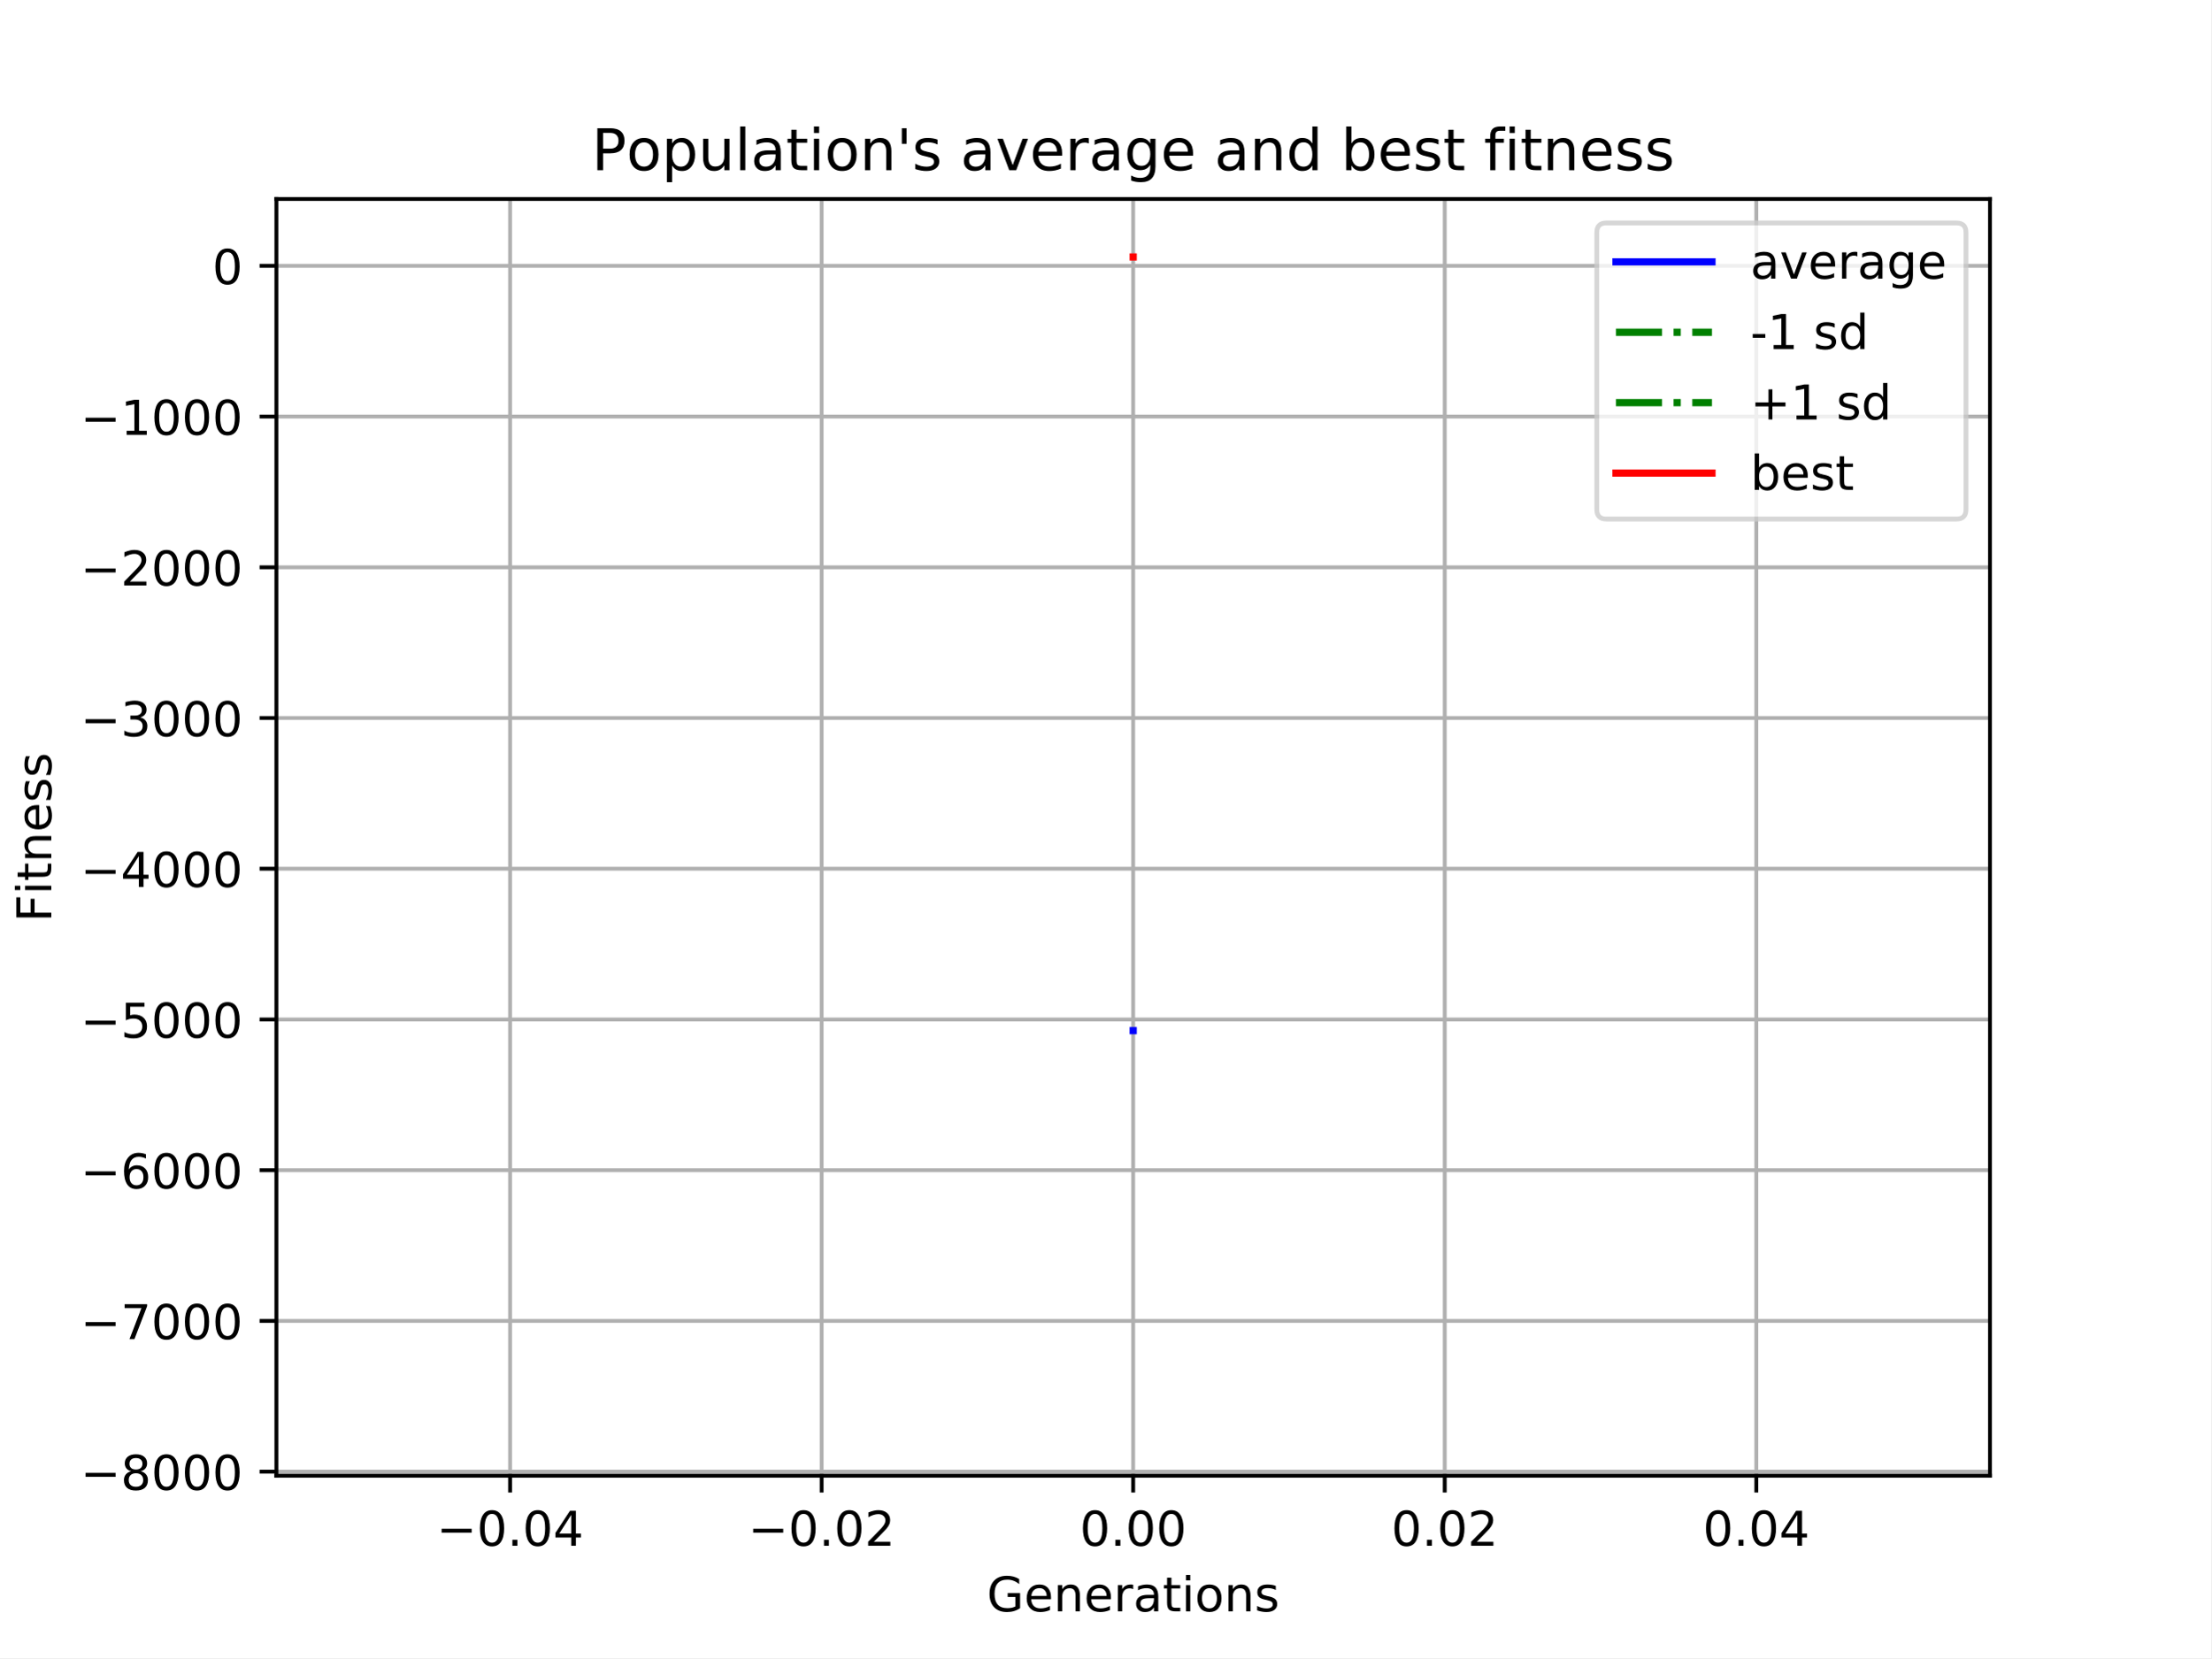
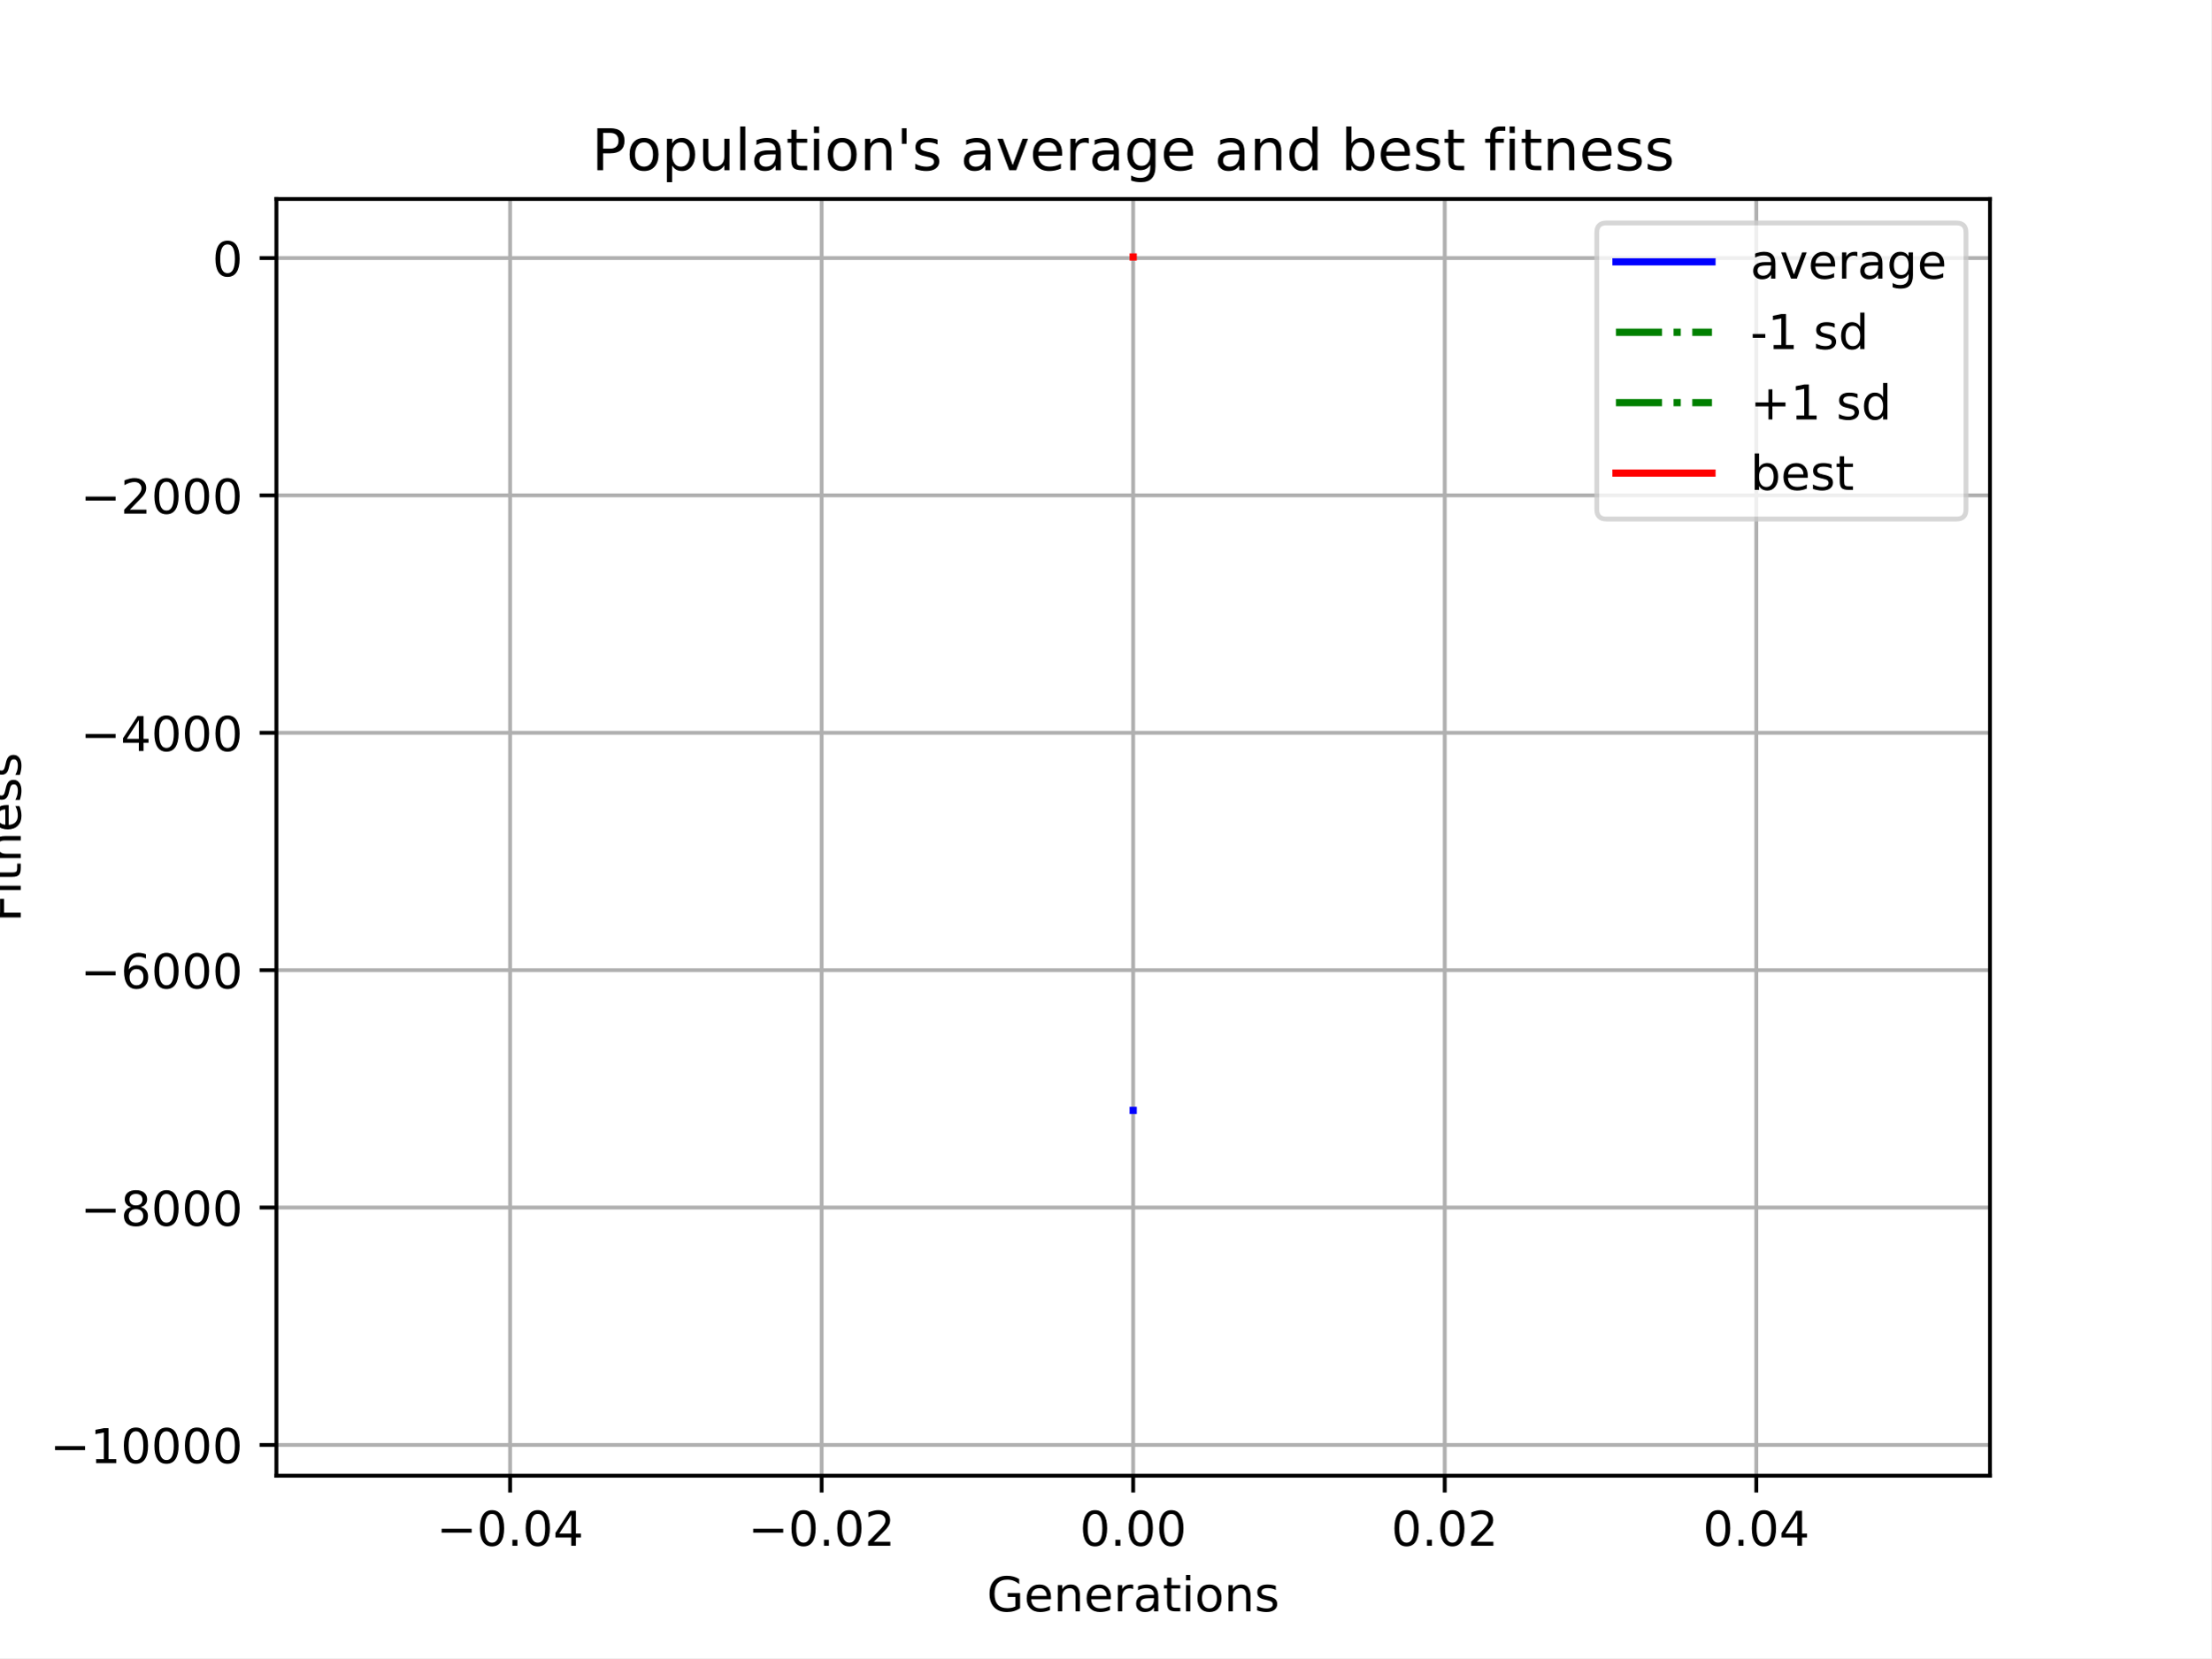
<svg xmlns="http://www.w3.org/2000/svg" xmlns:xlink="http://www.w3.org/1999/xlink" height="345.6pt" version="1.1" viewBox="0 0 460.8 345.6" width="460.8pt">
  <defs>
    <style type="text/css">
*{stroke-linecap:butt;stroke-linejoin:round;}
  </style>
  </defs>
  <g id="figure_1">
    <g id="patch_1">
      <path d="M 0 345.6  L 460.8 345.6  L 460.8 0  L 0 0  z " style="fill:#ffffff;" />
    </g>
    <g id="axes_1">
      <g id="patch_2">
        <path d="M 57.6 307.584  L 414.72 307.584  L 414.72 41.472  L 57.6 41.472  z " style="fill:#ffffff;" />
      </g>
      <g id="matplotlib.axis_1">
        <g id="xtick_1">
          <g id="line2d_1">
-             <path clip-path="url(#p432d30f2a3)" d="M 106.298 307.584  L 106.298 41.472  " style="fill:none;stroke:#b0b0b0;stroke-linecap:square;stroke-width:0.8;" />
+             <path clip-path="url(#pd06ca7f6a5)" d="M 106.298 307.584  L 106.298 41.472  " style="fill:none;stroke:#b0b0b0;stroke-linecap:square;stroke-width:0.8;" />
          </g>
          <g id="line2d_2">
            <defs>
-               <path d="M 0 0  L 0 3.5  " id="mbf04d0f724" style="stroke:#000000;stroke-width:0.8;" />
-             </defs>
-             <g>
-               <use style="stroke:#000000;stroke-width:0.8;" x="106.298" xlink:href="#mbf04d0f724" y="307.584" />
+               <path d="M 0 0  L 0 3.5  " id="m5face53aba" style="stroke:#000000;stroke-width:0.8;" />
+             </defs>
+             <g>
+               <use style="stroke:#000000;stroke-width:0.8;" x="106.298" xlink:href="#m5face53aba" y="307.584" />
            </g>
          </g>
          <g id="text_1">
            <defs>
              <path d="M 10.594 35.5  L 73.188 35.5  L 73.188 27.203  L 10.594 27.203  z " id="DejaVuSans-2212" />
              <path d="M 31.781 66.406  Q 24.172 66.406 20.328 58.906  Q 16.5 51.422 16.5 36.375  Q 16.5 21.391 20.328 13.891  Q 24.172 6.391 31.781 6.391  Q 39.453 6.391 43.281 13.891  Q 47.125 21.391 47.125 36.375  Q 47.125 51.422 43.281 58.906  Q 39.453 66.406 31.781 66.406  z M 31.781 74.219  Q 44.047 74.219 50.516 64.516  Q 56.984 54.828 56.984 36.375  Q 56.984 17.969 50.516 8.266  Q 44.047 -1.422 31.781 -1.422  Q 19.531 -1.422 13.062 8.266  Q 6.594 17.969 6.594 36.375  Q 6.594 54.828 13.062 64.516  Q 19.531 74.219 31.781 74.219  z " id="DejaVuSans-30" />
              <path d="M 10.688 12.406  L 21 12.406  L 21 0  L 10.688 0  z " id="DejaVuSans-2e" />
              <path d="M 37.797 64.312  L 12.891 25.391  L 37.797 25.391  z M 35.203 72.906  L 47.609 72.906  L 47.609 25.391  L 58.016 25.391  L 58.016 17.188  L 47.609 17.188  L 47.609 0  L 37.797 0  L 37.797 17.188  L 4.891 17.188  L 4.891 26.703  z " id="DejaVuSans-34" />
            </defs>
            <g transform="translate(90.97553 322.1824)scale(0.1 -0.1)">
              <use xlink:href="#DejaVuSans-2212" />
              <use x="83.789" xlink:href="#DejaVuSans-30" />
              <use x="147.412" xlink:href="#DejaVuSans-2e" />
              <use x="179.199" xlink:href="#DejaVuSans-30" />
              <use x="242.822" xlink:href="#DejaVuSans-34" />
            </g>
          </g>
        </g>
        <g id="xtick_2">
          <g id="line2d_3">
-             <path clip-path="url(#p432d30f2a3)" d="M 171.229 307.584  L 171.229 41.472  " style="fill:none;stroke:#b0b0b0;stroke-linecap:square;stroke-width:0.8;" />
+             <path clip-path="url(#pd06ca7f6a5)" d="M 171.229 307.584  L 171.229 41.472  " style="fill:none;stroke:#b0b0b0;stroke-linecap:square;stroke-width:0.8;" />
          </g>
          <g id="line2d_4">
            <g>
-               <use style="stroke:#000000;stroke-width:0.8;" x="171.229" xlink:href="#mbf04d0f724" y="307.584" />
+               <use style="stroke:#000000;stroke-width:0.8;" x="171.229" xlink:href="#m5face53aba" y="307.584" />
            </g>
          </g>
          <g id="text_2">
            <defs>
              <path d="M 19.188 8.297  L 53.609 8.297  L 53.609 0  L 7.328 0  L 7.328 8.297  Q 12.938 14.109 22.625 23.891  Q 32.328 33.688 34.812 36.531  Q 39.547 41.844 41.422 45.531  Q 43.312 49.219 43.312 52.781  Q 43.312 58.594 39.234 62.25  Q 35.156 65.922 28.609 65.922  Q 23.969 65.922 18.812 64.312  Q 13.672 62.703 7.812 59.422  L 7.812 69.391  Q 13.766 71.781 18.938 73  Q 24.125 74.219 28.422 74.219  Q 39.75 74.219 46.484 68.547  Q 53.219 62.891 53.219 53.422  Q 53.219 48.922 51.531 44.891  Q 49.859 40.875 45.406 35.406  Q 44.188 33.984 37.641 27.219  Q 31.109 20.453 19.188 8.297  z " id="DejaVuSans-32" />
            </defs>
            <g transform="translate(155.9064 322.1824)scale(0.1 -0.1)">
              <use xlink:href="#DejaVuSans-2212" />
              <use x="83.789" xlink:href="#DejaVuSans-30" />
              <use x="147.412" xlink:href="#DejaVuSans-2e" />
              <use x="179.199" xlink:href="#DejaVuSans-30" />
              <use x="242.822" xlink:href="#DejaVuSans-32" />
            </g>
          </g>
        </g>
        <g id="xtick_3">
          <g id="line2d_5">
-             <path clip-path="url(#p432d30f2a3)" d="M 236.16 307.584  L 236.16 41.472  " style="fill:none;stroke:#b0b0b0;stroke-linecap:square;stroke-width:0.8;" />
+             <path clip-path="url(#pd06ca7f6a5)" d="M 236.16 307.584  L 236.16 41.472  " style="fill:none;stroke:#b0b0b0;stroke-linecap:square;stroke-width:0.8;" />
          </g>
          <g id="line2d_6">
            <g>
-               <use style="stroke:#000000;stroke-width:0.8;" x="236.16" xlink:href="#mbf04d0f724" y="307.584" />
+               <use style="stroke:#000000;stroke-width:0.8;" x="236.16" xlink:href="#m5face53aba" y="307.584" />
            </g>
          </g>
          <g id="text_3">
            <g transform="translate(225.0272 322.1824)scale(0.1 -0.1)">
              <use xlink:href="#DejaVuSans-30" />
              <use x="63.623" xlink:href="#DejaVuSans-2e" />
              <use x="95.41" xlink:href="#DejaVuSans-30" />
              <use x="159.033" xlink:href="#DejaVuSans-30" />
            </g>
          </g>
        </g>
        <g id="xtick_4">
          <g id="line2d_7">
-             <path clip-path="url(#p432d30f2a3)" d="M 301.091 307.584  L 301.091 41.472  " style="fill:none;stroke:#b0b0b0;stroke-linecap:square;stroke-width:0.8;" />
+             <path clip-path="url(#pd06ca7f6a5)" d="M 301.091 307.584  L 301.091 41.472  " style="fill:none;stroke:#b0b0b0;stroke-linecap:square;stroke-width:0.8;" />
          </g>
          <g id="line2d_8">
            <g>
-               <use style="stroke:#000000;stroke-width:0.8;" x="301.091" xlink:href="#mbf04d0f724" y="307.584" />
+               <use style="stroke:#000000;stroke-width:0.8;" x="301.091" xlink:href="#m5face53aba" y="307.584" />
            </g>
          </g>
          <g id="text_4">
            <g transform="translate(289.9581 322.1824)scale(0.1 -0.1)">
              <use xlink:href="#DejaVuSans-30" />
              <use x="63.623" xlink:href="#DejaVuSans-2e" />
              <use x="95.41" xlink:href="#DejaVuSans-30" />
              <use x="159.033" xlink:href="#DejaVuSans-32" />
            </g>
          </g>
        </g>
        <g id="xtick_5">
          <g id="line2d_9">
-             <path clip-path="url(#p432d30f2a3)" d="M 366.022 307.584  L 366.022 41.472  " style="fill:none;stroke:#b0b0b0;stroke-linecap:square;stroke-width:0.8;" />
+             <path clip-path="url(#pd06ca7f6a5)" d="M 366.022 307.584  L 366.022 41.472  " style="fill:none;stroke:#b0b0b0;stroke-linecap:square;stroke-width:0.8;" />
          </g>
          <g id="line2d_10">
            <g>
-               <use style="stroke:#000000;stroke-width:0.8;" x="366.022" xlink:href="#mbf04d0f724" y="307.584" />
+               <use style="stroke:#000000;stroke-width:0.8;" x="366.022" xlink:href="#m5face53aba" y="307.584" />
            </g>
          </g>
          <g id="text_5">
            <g transform="translate(354.889 322.1824)scale(0.1 -0.1)">
              <use xlink:href="#DejaVuSans-30" />
              <use x="63.623" xlink:href="#DejaVuSans-2e" />
              <use x="95.41" xlink:href="#DejaVuSans-30" />
              <use x="159.033" xlink:href="#DejaVuSans-34" />
            </g>
          </g>
        </g>
        <g id="text_6">
          <defs>
            <path d="M 59.516 10.406  L 59.516 29.984  L 43.406 29.984  L 43.406 38.094  L 69.281 38.094  L 69.281 6.781  Q 63.578 2.734 56.688 0.656  Q 49.812 -1.422 42 -1.422  Q 24.906 -1.422 15.25 8.562  Q 5.609 18.562 5.609 36.375  Q 5.609 54.25 15.25 64.234  Q 24.906 74.219 42 74.219  Q 49.125 74.219 55.547 72.453  Q 61.969 70.703 67.391 67.281  L 67.391 56.781  Q 61.922 61.422 55.766 63.766  Q 49.609 66.109 42.828 66.109  Q 29.438 66.109 22.719 58.641  Q 16.016 51.172 16.016 36.375  Q 16.016 21.625 22.719 14.156  Q 29.438 6.688 42.828 6.688  Q 48.047 6.688 52.141 7.594  Q 56.25 8.5 59.516 10.406  z " id="DejaVuSans-47" />
            <path d="M 56.203 29.594  L 56.203 25.203  L 14.891 25.203  Q 15.484 15.922 20.484 11.062  Q 25.484 6.203 34.422 6.203  Q 39.594 6.203 44.453 7.469  Q 49.312 8.734 54.109 11.281  L 54.109 2.781  Q 49.266 0.734 44.188 -0.344  Q 39.109 -1.422 33.891 -1.422  Q 20.797 -1.422 13.156 6.188  Q 5.516 13.812 5.516 26.812  Q 5.516 40.234 12.766 48.109  Q 20.016 56 32.328 56  Q 43.359 56 49.781 48.891  Q 56.203 41.797 56.203 29.594  z M 47.219 32.234  Q 47.125 39.594 43.094 43.984  Q 39.062 48.391 32.422 48.391  Q 24.906 48.391 20.391 44.141  Q 15.875 39.891 15.188 32.172  z " id="DejaVuSans-65" />
            <path d="M 54.891 33.016  L 54.891 0  L 45.906 0  L 45.906 32.719  Q 45.906 40.484 42.875 44.328  Q 39.844 48.188 33.797 48.188  Q 26.516 48.188 22.312 43.547  Q 18.109 38.922 18.109 30.906  L 18.109 0  L 9.078 0  L 9.078 54.688  L 18.109 54.688  L 18.109 46.188  Q 21.344 51.125 25.703 53.562  Q 30.078 56 35.797 56  Q 45.219 56 50.047 50.172  Q 54.891 44.344 54.891 33.016  z " id="DejaVuSans-6e" />
            <path d="M 41.109 46.297  Q 39.594 47.172 37.812 47.578  Q 36.031 48 33.891 48  Q 26.266 48 22.188 43.047  Q 18.109 38.094 18.109 28.812  L 18.109 0  L 9.078 0  L 9.078 54.688  L 18.109 54.688  L 18.109 46.188  Q 20.953 51.172 25.484 53.578  Q 30.031 56 36.531 56  Q 37.453 56 38.578 55.875  Q 39.703 55.766 41.062 55.516  z " id="DejaVuSans-72" />
            <path d="M 34.281 27.484  Q 23.391 27.484 19.188 25  Q 14.984 22.516 14.984 16.5  Q 14.984 11.719 18.141 8.906  Q 21.297 6.109 26.703 6.109  Q 34.188 6.109 38.703 11.406  Q 43.219 16.703 43.219 25.484  L 43.219 27.484  z M 52.203 31.203  L 52.203 0  L 43.219 0  L 43.219 8.297  Q 40.141 3.328 35.547 0.953  Q 30.953 -1.422 24.312 -1.422  Q 15.922 -1.422 10.953 3.297  Q 6 8.016 6 15.922  Q 6 25.141 12.172 29.828  Q 18.359 34.516 30.609 34.516  L 43.219 34.516  L 43.219 35.406  Q 43.219 41.609 39.141 45  Q 35.062 48.391 27.688 48.391  Q 23 48.391 18.547 47.266  Q 14.109 46.141 10.016 43.891  L 10.016 52.203  Q 14.938 54.109 19.578 55.047  Q 24.219 56 28.609 56  Q 40.484 56 46.344 49.844  Q 52.203 43.703 52.203 31.203  z " id="DejaVuSans-61" />
            <path d="M 18.312 70.219  L 18.312 54.688  L 36.812 54.688  L 36.812 47.703  L 18.312 47.703  L 18.312 18.016  Q 18.312 11.328 20.141 9.422  Q 21.969 7.516 27.594 7.516  L 36.812 7.516  L 36.812 0  L 27.594 0  Q 17.188 0 13.234 3.875  Q 9.281 7.766 9.281 18.016  L 9.281 47.703  L 2.688 47.703  L 2.688 54.688  L 9.281 54.688  L 9.281 70.219  z " id="DejaVuSans-74" />
            <path d="M 9.422 54.688  L 18.406 54.688  L 18.406 0  L 9.422 0  z M 9.422 75.984  L 18.406 75.984  L 18.406 64.594  L 9.422 64.594  z " id="DejaVuSans-69" />
            <path d="M 30.609 48.391  Q 23.391 48.391 19.188 42.75  Q 14.984 37.109 14.984 27.297  Q 14.984 17.484 19.156 11.844  Q 23.344 6.203 30.609 6.203  Q 37.797 6.203 41.984 11.859  Q 46.188 17.531 46.188 27.297  Q 46.188 37.016 41.984 42.703  Q 37.797 48.391 30.609 48.391  z M 30.609 56  Q 42.328 56 49.016 48.375  Q 55.719 40.766 55.719 27.297  Q 55.719 13.875 49.016 6.219  Q 42.328 -1.422 30.609 -1.422  Q 18.844 -1.422 12.172 6.219  Q 5.516 13.875 5.516 27.297  Q 5.516 40.766 12.172 48.375  Q 18.844 56 30.609 56  z " id="DejaVuSans-6f" />
            <path d="M 44.281 53.078  L 44.281 44.578  Q 40.484 46.531 36.375 47.5  Q 32.281 48.484 27.875 48.484  Q 21.188 48.484 17.844 46.438  Q 14.5 44.391 14.5 40.281  Q 14.5 37.156 16.891 35.375  Q 19.281 33.594 26.516 31.984  L 29.594 31.297  Q 39.156 29.25 43.188 25.516  Q 47.219 21.781 47.219 15.094  Q 47.219 7.469 41.188 3.016  Q 35.156 -1.422 24.609 -1.422  Q 20.219 -1.422 15.453 -0.562  Q 10.688 0.297 5.422 2  L 5.422 11.281  Q 10.406 8.688 15.234 7.391  Q 20.062 6.109 24.812 6.109  Q 31.156 6.109 34.562 8.281  Q 37.984 10.453 37.984 14.406  Q 37.984 18.062 35.516 20.016  Q 33.062 21.969 24.703 23.781  L 21.578 24.516  Q 13.234 26.266 9.516 29.906  Q 5.812 33.547 5.812 39.891  Q 5.812 47.609 11.281 51.797  Q 16.75 56 26.812 56  Q 31.781 56 36.172 55.266  Q 40.578 54.547 44.281 53.078  z " id="DejaVuSans-73" />
          </defs>
          <g transform="translate(205.6623 335.8606)scale(0.1 -0.1)">
            <use xlink:href="#DejaVuSans-47" />
            <use x="77.49" xlink:href="#DejaVuSans-65" />
            <use x="139.014" xlink:href="#DejaVuSans-6e" />
            <use x="202.393" xlink:href="#DejaVuSans-65" />
            <use x="263.916" xlink:href="#DejaVuSans-72" />
            <use x="305.029" xlink:href="#DejaVuSans-61" />
            <use x="366.309" xlink:href="#DejaVuSans-74" />
            <use x="405.518" xlink:href="#DejaVuSans-69" />
            <use x="433.301" xlink:href="#DejaVuSans-6f" />
            <use x="494.482" xlink:href="#DejaVuSans-6e" />
            <use x="557.861" xlink:href="#DejaVuSans-73" />
          </g>
        </g>
      </g>
      <g id="matplotlib.axis_2">
        <g id="ytick_1">
          <g id="line2d_11">
-             <path clip-path="url(#p432d30f2a3)" d="M 57.6 306.739  L 414.72 306.739  " style="fill:none;stroke:#b0b0b0;stroke-linecap:square;stroke-width:0.8;" />
+             <path clip-path="url(#pd06ca7f6a5)" d="M 57.6 301.169  L 414.72 301.169  " style="fill:none;stroke:#b0b0b0;stroke-linecap:square;stroke-width:0.8;" />
          </g>
          <g id="line2d_12">
            <defs>
-               <path d="M 0 0  L -3.5 0  " id="m262132d133" style="stroke:#000000;stroke-width:0.8;" />
-             </defs>
-             <g>
-               <use style="stroke:#000000;stroke-width:0.8;" x="57.6" xlink:href="#m262132d133" y="306.739" />
+               <path d="M 0 0  L -3.5 0  " id="m120e2b3afe" style="stroke:#000000;stroke-width:0.8;" />
+             </defs>
+             <g>
+               <use style="stroke:#000000;stroke-width:0.8;" x="57.6" xlink:href="#m120e2b3afe" y="301.169" />
            </g>
          </g>
          <g id="text_7">
            <defs>
+               <path d="M 12.406 8.297  L 28.516 8.297  L 28.516 63.922  L 10.984 60.406  L 10.984 69.391  L 28.422 72.906  L 38.281 72.906  L 38.281 8.297  L 54.391 8.297  L 54.391 0  L 12.406 0  z " id="DejaVuSans-31" />
+             </defs>
+             <g transform="translate(10.40781 304.9681)scale(0.1 -0.1)">
+               <use xlink:href="#DejaVuSans-2212" />
+               <use x="83.789" xlink:href="#DejaVuSans-31" />
+               <use x="147.412" xlink:href="#DejaVuSans-30" />
+               <use x="211.035" xlink:href="#DejaVuSans-30" />
+               <use x="274.658" xlink:href="#DejaVuSans-30" />
+               <use x="338.281" xlink:href="#DejaVuSans-30" />
+             </g>
+           </g>
+         </g>
+         <g id="ytick_2">
+           <g id="line2d_13">
+             <path clip-path="url(#pd06ca7f6a5)" d="M 57.6 251.69  L 414.72 251.69  " style="fill:none;stroke:#b0b0b0;stroke-linecap:square;stroke-width:0.8;" />
+           </g>
+           <g id="line2d_14">
+             <g>
+               <use style="stroke:#000000;stroke-width:0.8;" x="57.6" xlink:href="#m120e2b3afe" y="251.69" />
+             </g>
+           </g>
+           <g id="text_8">
+             <defs>
              <path d="M 31.781 34.625  Q 24.75 34.625 20.719 30.859  Q 16.703 27.094 16.703 20.516  Q 16.703 13.922 20.719 10.156  Q 24.75 6.391 31.781 6.391  Q 38.812 6.391 42.859 10.172  Q 46.922 13.969 46.922 20.516  Q 46.922 27.094 42.891 30.859  Q 38.875 34.625 31.781 34.625  z M 21.922 38.812  Q 15.578 40.375 12.031 44.719  Q 8.5 49.078 8.5 55.328  Q 8.5 64.062 14.719 69.141  Q 20.953 74.219 31.781 74.219  Q 42.672 74.219 48.875 69.141  Q 55.078 64.062 55.078 55.328  Q 55.078 49.078 51.531 44.719  Q 48 40.375 41.703 38.812  Q 48.828 37.156 52.797 32.312  Q 56.781 27.484 56.781 20.516  Q 56.781 9.906 50.312 4.234  Q 43.844 -1.422 31.781 -1.422  Q 19.734 -1.422 13.25 4.234  Q 6.781 9.906 6.781 20.516  Q 6.781 27.484 10.781 32.312  Q 14.797 37.156 21.922 38.812  z M 18.312 54.391  Q 18.312 48.734 21.844 45.562  Q 25.391 42.391 31.781 42.391  Q 38.141 42.391 41.719 45.562  Q 45.312 48.734 45.312 54.391  Q 45.312 60.062 41.719 63.234  Q 38.141 66.406 31.781 66.406  Q 25.391 66.406 21.844 63.234  Q 18.312 60.062 18.312 54.391  z " id="DejaVuSans-38" />
            </defs>
-             <g transform="translate(16.77031 310.5387)scale(0.1 -0.1)">
+             <g transform="translate(16.77031 255.4895)scale(0.1 -0.1)">
              <use xlink:href="#DejaVuSans-2212" />
              <use x="83.789" xlink:href="#DejaVuSans-38" />
              <use x="147.412" xlink:href="#DejaVuSans-30" />
              <use x="211.035" xlink:href="#DejaVuSans-30" />
              <use x="274.658" xlink:href="#DejaVuSans-30" />
            </g>
          </g>
        </g>
-         <g id="ytick_2">
-           <g id="line2d_13">
-             <path clip-path="url(#p432d30f2a3)" d="M 57.6 275.322  L 414.72 275.322  " style="fill:none;stroke:#b0b0b0;stroke-linecap:square;stroke-width:0.8;" />
-           </g>
-           <g id="line2d_14">
-             <g>
-               <use style="stroke:#000000;stroke-width:0.8;" x="57.6" xlink:href="#m262132d133" y="275.322" />
-             </g>
-           </g>
-           <g id="text_8">
-             <defs>
-               <path d="M 8.203 72.906  L 55.078 72.906  L 55.078 68.703  L 28.609 0  L 18.312 0  L 43.219 64.594  L 8.203 64.594  z " id="DejaVuSans-37" />
-             </defs>
-             <g transform="translate(16.77031 279.1215)scale(0.1 -0.1)">
-               <use xlink:href="#DejaVuSans-2212" />
-               <use x="83.789" xlink:href="#DejaVuSans-37" />
-               <use x="147.412" xlink:href="#DejaVuSans-30" />
-               <use x="211.035" xlink:href="#DejaVuSans-30" />
-               <use x="274.658" xlink:href="#DejaVuSans-30" />
-             </g>
-           </g>
-         </g>
        <g id="ytick_3">
          <g id="line2d_15">
-             <path clip-path="url(#p432d30f2a3)" d="M 57.6 243.905  L 414.72 243.905  " style="fill:none;stroke:#b0b0b0;stroke-linecap:square;stroke-width:0.8;" />
+             <path clip-path="url(#pd06ca7f6a5)" d="M 57.6 202.212  L 414.72 202.212  " style="fill:none;stroke:#b0b0b0;stroke-linecap:square;stroke-width:0.8;" />
          </g>
          <g id="line2d_16">
            <g>
-               <use style="stroke:#000000;stroke-width:0.8;" x="57.6" xlink:href="#m262132d133" y="243.905" />
+               <use style="stroke:#000000;stroke-width:0.8;" x="57.6" xlink:href="#m120e2b3afe" y="202.212" />
            </g>
          </g>
          <g id="text_9">
            <defs>
              <path d="M 33.016 40.375  Q 26.375 40.375 22.484 35.828  Q 18.609 31.297 18.609 23.391  Q 18.609 15.531 22.484 10.953  Q 26.375 6.391 33.016 6.391  Q 39.656 6.391 43.531 10.953  Q 47.406 15.531 47.406 23.391  Q 47.406 31.297 43.531 35.828  Q 39.656 40.375 33.016 40.375  z M 52.594 71.297  L 52.594 62.312  Q 48.875 64.062 45.094 64.984  Q 41.312 65.922 37.594 65.922  Q 27.828 65.922 22.672 59.328  Q 17.531 52.734 16.797 39.406  Q 19.672 43.656 24.016 45.922  Q 28.375 48.188 33.594 48.188  Q 44.578 48.188 50.953 41.516  Q 57.328 34.859 57.328 23.391  Q 57.328 12.156 50.688 5.359  Q 44.047 -1.422 33.016 -1.422  Q 20.359 -1.422 13.672 8.266  Q 6.984 17.969 6.984 36.375  Q 6.984 53.656 15.188 63.938  Q 23.391 74.219 37.203 74.219  Q 40.922 74.219 44.703 73.484  Q 48.484 72.75 52.594 71.297  z " id="DejaVuSans-36" />
            </defs>
-             <g transform="translate(16.77031 247.7044)scale(0.1 -0.1)">
+             <g transform="translate(16.77031 206.0109)scale(0.1 -0.1)">
              <use xlink:href="#DejaVuSans-2212" />
              <use x="83.789" xlink:href="#DejaVuSans-36" />
              <use x="147.412" xlink:href="#DejaVuSans-30" />
              <use x="211.035" xlink:href="#DejaVuSans-30" />
              <use x="274.658" xlink:href="#DejaVuSans-30" />
            </g>
          </g>
        </g>
        <g id="ytick_4">
          <g id="line2d_17">
-             <path clip-path="url(#p432d30f2a3)" d="M 57.6 212.488  L 414.72 212.488  " style="fill:none;stroke:#b0b0b0;stroke-linecap:square;stroke-width:0.8;" />
+             <path clip-path="url(#pd06ca7f6a5)" d="M 57.6 152.733  L 414.72 152.733  " style="fill:none;stroke:#b0b0b0;stroke-linecap:square;stroke-width:0.8;" />
          </g>
          <g id="line2d_18">
            <g>
-               <use style="stroke:#000000;stroke-width:0.8;" x="57.6" xlink:href="#m262132d133" y="212.488" />
+               <use style="stroke:#000000;stroke-width:0.8;" x="57.6" xlink:href="#m120e2b3afe" y="152.733" />
            </g>
          </g>
          <g id="text_10">
-             <defs>
-               <path d="M 10.797 72.906  L 49.516 72.906  L 49.516 64.594  L 19.828 64.594  L 19.828 46.734  Q 21.969 47.469 24.109 47.828  Q 26.266 48.188 28.422 48.188  Q 40.625 48.188 47.75 41.5  Q 54.891 34.812 54.891 23.391  Q 54.891 11.625 47.562 5.094  Q 40.234 -1.422 26.906 -1.422  Q 22.312 -1.422 17.547 -0.641  Q 12.797 0.141 7.719 1.703  L 7.719 11.625  Q 12.109 9.234 16.797 8.062  Q 21.484 6.891 26.703 6.891  Q 35.156 6.891 40.078 11.328  Q 45.016 15.766 45.016 23.391  Q 45.016 31 40.078 35.438  Q 35.156 39.891 26.703 39.891  Q 22.75 39.891 18.812 39.016  Q 14.891 38.141 10.797 36.281  z " id="DejaVuSans-35" />
-             </defs>
-             <g transform="translate(16.77031 216.2872)scale(0.1 -0.1)">
-               <use xlink:href="#DejaVuSans-2212" />
-               <use x="83.789" xlink:href="#DejaVuSans-35" />
-               <use x="147.412" xlink:href="#DejaVuSans-30" />
-               <use x="211.035" xlink:href="#DejaVuSans-30" />
-               <use x="274.658" xlink:href="#DejaVuSans-30" />
-             </g>
-           </g>
-         </g>
-         <g id="ytick_5">
-           <g id="line2d_19">
-             <path clip-path="url(#p432d30f2a3)" d="M 57.6 181.071  L 414.72 181.071  " style="fill:none;stroke:#b0b0b0;stroke-linecap:square;stroke-width:0.8;" />
-           </g>
-           <g id="line2d_20">
-             <g>
-               <use style="stroke:#000000;stroke-width:0.8;" x="57.6" xlink:href="#m262132d133" y="181.071" />
-             </g>
-           </g>
-           <g id="text_11">
-             <g transform="translate(16.77031 184.8701)scale(0.1 -0.1)">
+             <g transform="translate(16.77031 156.5322)scale(0.1 -0.1)">
              <use xlink:href="#DejaVuSans-2212" />
              <use x="83.789" xlink:href="#DejaVuSans-34" />
              <use x="147.412" xlink:href="#DejaVuSans-30" />
              <use x="211.035" xlink:href="#DejaVuSans-30" />
              <use x="274.658" xlink:href="#DejaVuSans-30" />
            </g>
          </g>
        </g>
-         <g id="ytick_6">
-           <g id="line2d_21">
-             <path clip-path="url(#p432d30f2a3)" d="M 57.6 149.654  L 414.72 149.654  " style="fill:none;stroke:#b0b0b0;stroke-linecap:square;stroke-width:0.8;" />
-           </g>
-           <g id="line2d_22">
-             <g>
-               <use style="stroke:#000000;stroke-width:0.8;" x="57.6" xlink:href="#m262132d133" y="149.654" />
-             </g>
-           </g>
-           <g id="text_12">
-             <defs>
-               <path d="M 40.578 39.312  Q 47.656 37.797 51.625 33  Q 55.609 28.219 55.609 21.188  Q 55.609 10.406 48.188 4.484  Q 40.766 -1.422 27.094 -1.422  Q 22.516 -1.422 17.656 -0.516  Q 12.797 0.391 7.625 2.203  L 7.625 11.719  Q 11.719 9.328 16.594 8.109  Q 21.484 6.891 26.812 6.891  Q 36.078 6.891 40.938 10.547  Q 45.797 14.203 45.797 21.188  Q 45.797 27.641 41.281 31.266  Q 36.766 34.906 28.719 34.906  L 20.219 34.906  L 20.219 43.016  L 29.109 43.016  Q 36.375 43.016 40.234 45.922  Q 44.094 48.828 44.094 54.297  Q 44.094 59.906 40.109 62.906  Q 36.141 65.922 28.719 65.922  Q 24.656 65.922 20.016 65.031  Q 15.375 64.156 9.812 62.312  L 9.812 71.094  Q 15.438 72.656 20.344 73.438  Q 25.25 74.219 29.594 74.219  Q 40.828 74.219 47.359 69.109  Q 53.906 64.016 53.906 55.328  Q 53.906 49.266 50.438 45.094  Q 46.969 40.922 40.578 39.312  z " id="DejaVuSans-33" />
-             </defs>
-             <g transform="translate(16.77031 153.4529)scale(0.1 -0.1)">
-               <use xlink:href="#DejaVuSans-2212" />
-               <use x="83.789" xlink:href="#DejaVuSans-33" />
-               <use x="147.412" xlink:href="#DejaVuSans-30" />
-               <use x="211.035" xlink:href="#DejaVuSans-30" />
-               <use x="274.658" xlink:href="#DejaVuSans-30" />
-             </g>
-           </g>
-         </g>
-         <g id="ytick_7">
-           <g id="line2d_23">
-             <path clip-path="url(#p432d30f2a3)" d="M 57.6 118.237  L 414.72 118.237  " style="fill:none;stroke:#b0b0b0;stroke-linecap:square;stroke-width:0.8;" />
-           </g>
-           <g id="line2d_24">
-             <g>
-               <use style="stroke:#000000;stroke-width:0.8;" x="57.6" xlink:href="#m262132d133" y="118.237" />
-             </g>
-           </g>
-           <g id="text_13">
-             <g transform="translate(16.77031 122.0358)scale(0.1 -0.1)">
+         <g id="ytick_5">
+           <g id="line2d_19">
+             <path clip-path="url(#pd06ca7f6a5)" d="M 57.6 103.254  L 414.72 103.254  " style="fill:none;stroke:#b0b0b0;stroke-linecap:square;stroke-width:0.8;" />
+           </g>
+           <g id="line2d_20">
+             <g>
+               <use style="stroke:#000000;stroke-width:0.8;" x="57.6" xlink:href="#m120e2b3afe" y="103.254" />
+             </g>
+           </g>
+           <g id="text_11">
+             <g transform="translate(16.77031 107.0536)scale(0.1 -0.1)">
              <use xlink:href="#DejaVuSans-2212" />
              <use x="83.789" xlink:href="#DejaVuSans-32" />
              <use x="147.412" xlink:href="#DejaVuSans-30" />
              <use x="211.035" xlink:href="#DejaVuSans-30" />
              <use x="274.658" xlink:href="#DejaVuSans-30" />
            </g>
          </g>
        </g>
-         <g id="ytick_8">
-           <g id="line2d_25">
-             <path clip-path="url(#p432d30f2a3)" d="M 57.6 86.819  L 414.72 86.819  " style="fill:none;stroke:#b0b0b0;stroke-linecap:square;stroke-width:0.8;" />
-           </g>
-           <g id="line2d_26">
-             <g>
-               <use style="stroke:#000000;stroke-width:0.8;" x="57.6" xlink:href="#m262132d133" y="86.819" />
-             </g>
-           </g>
-           <g id="text_14">
-             <defs>
-               <path d="M 12.406 8.297  L 28.516 8.297  L 28.516 63.922  L 10.984 60.406  L 10.984 69.391  L 28.422 72.906  L 38.281 72.906  L 38.281 8.297  L 54.391 8.297  L 54.391 0  L 12.406 0  z " id="DejaVuSans-31" />
-             </defs>
-             <g transform="translate(16.77031 90.61866)scale(0.1 -0.1)">
-               <use xlink:href="#DejaVuSans-2212" />
-               <use x="83.789" xlink:href="#DejaVuSans-31" />
-               <use x="147.412" xlink:href="#DejaVuSans-30" />
-               <use x="211.035" xlink:href="#DejaVuSans-30" />
-               <use x="274.658" xlink:href="#DejaVuSans-30" />
-             </g>
-           </g>
-         </g>
-         <g id="ytick_9">
-           <g id="line2d_27">
-             <path clip-path="url(#p432d30f2a3)" d="M 57.6 55.402  L 414.72 55.402  " style="fill:none;stroke:#b0b0b0;stroke-linecap:square;stroke-width:0.8;" />
-           </g>
-           <g id="line2d_28">
-             <g>
-               <use style="stroke:#000000;stroke-width:0.8;" x="57.6" xlink:href="#m262132d133" y="55.402" />
-             </g>
-           </g>
-           <g id="text_15">
-             <g transform="translate(44.2375 59.20152)scale(0.1 -0.1)">
+         <g id="ytick_6">
+           <g id="line2d_21">
+             <path clip-path="url(#pd06ca7f6a5)" d="M 57.6 53.776  L 414.72 53.776  " style="fill:none;stroke:#b0b0b0;stroke-linecap:square;stroke-width:0.8;" />
+           </g>
+           <g id="line2d_22">
+             <g>
+               <use style="stroke:#000000;stroke-width:0.8;" x="57.6" xlink:href="#m120e2b3afe" y="53.776" />
+             </g>
+           </g>
+           <g id="text_12">
+             <g transform="translate(44.2375 57.57496)scale(0.1 -0.1)">
              <use xlink:href="#DejaVuSans-30" />
            </g>
          </g>
        </g>
-         <g id="text_16">
+         <g id="text_13">
          <defs>
            <path d="M 9.812 72.906  L 51.703 72.906  L 51.703 64.594  L 19.672 64.594  L 19.672 43.109  L 48.578 43.109  L 48.578 34.812  L 19.672 34.812  L 19.672 0  L 9.812 0  z " id="DejaVuSans-46" />
          </defs>
-           <g transform="translate(10.69063 192.2022)rotate(-90)scale(0.1 -0.1)">
+           <g transform="translate(4.328125 192.2022)rotate(-90)scale(0.1 -0.1)">
            <use xlink:href="#DejaVuSans-46" />
            <use x="57.41" xlink:href="#DejaVuSans-69" />
            <use x="85.193" xlink:href="#DejaVuSans-74" />
            <use x="124.402" xlink:href="#DejaVuSans-6e" />
            <use x="187.781" xlink:href="#DejaVuSans-65" />
            <use x="249.305" xlink:href="#DejaVuSans-73" />
            <use x="301.404" xlink:href="#DejaVuSans-73" />
          </g>
        </g>
      </g>
-       <g id="line2d_29">
-         <path clip-path="url(#p432d30f2a3)" d="M 236.16 214.822  " style="fill:none;stroke:#0000ff;stroke-linecap:square;stroke-width:1.5;" />
-       </g>
-       <g id="line2d_30">
-         <path clip-path="url(#p432d30f2a3)" d="M 236.16 295.488  " style="fill:none;stroke:#008000;stroke-dasharray:9.6,2.4,1.5,2.4;stroke-dashoffset:0;stroke-width:1.5;" />
-       </g>
-       <g id="line2d_31">
-         <path clip-path="url(#p432d30f2a3)" d="M 236.16 134.157  " style="fill:none;stroke:#008000;stroke-dasharray:9.6,2.4,1.5,2.4;stroke-dashoffset:0;stroke-width:1.5;" />
-       </g>
-       <g id="line2d_32">
-         <path clip-path="url(#p432d30f2a3)" d="M 236.16 53.568  " style="fill:none;stroke:#ff0000;stroke-linecap:square;stroke-width:1.5;" />
+       <g id="line2d_23">
+         <path clip-path="url(#pd06ca7f6a5)" d="M 236.16 231.432  " style="fill:none;stroke:#0000ff;stroke-linecap:square;stroke-width:1.5;" />
+       </g>
+       <g id="line2d_24">
+         <path clip-path="url(#pd06ca7f6a5)" d="M 236.16 295.488  " style="fill:none;stroke:#008000;stroke-dasharray:9.6,2.4,1.5,2.4;stroke-dashoffset:0;stroke-width:1.5;" />
+       </g>
+       <g id="line2d_25">
+         <path clip-path="url(#pd06ca7f6a5)" d="M 236.16 167.376  " style="fill:none;stroke:#008000;stroke-dasharray:9.6,2.4,1.5,2.4;stroke-dashoffset:0;stroke-width:1.5;" />
+       </g>
+       <g id="line2d_26">
+         <path clip-path="url(#pd06ca7f6a5)" d="M 236.16 53.568  " style="fill:none;stroke:#ff0000;stroke-linecap:square;stroke-width:1.5;" />
      </g>
      <g id="patch_3">
        <path d="M 57.6 307.584  L 57.6 41.472  " style="fill:none;stroke:#000000;stroke-linecap:square;stroke-linejoin:miter;stroke-width:0.8;" />
      </g>
      <g id="patch_4">
        <path d="M 414.72 307.584  L 414.72 41.472  " style="fill:none;stroke:#000000;stroke-linecap:square;stroke-linejoin:miter;stroke-width:0.8;" />
      </g>
      <g id="patch_5">
        <path d="M 57.6 307.584  L 414.72 307.584  " style="fill:none;stroke:#000000;stroke-linecap:square;stroke-linejoin:miter;stroke-width:0.8;" />
      </g>
      <g id="patch_6">
        <path d="M 57.6 41.472  L 414.72 41.472  " style="fill:none;stroke:#000000;stroke-linecap:square;stroke-linejoin:miter;stroke-width:0.8;" />
      </g>
-       <g id="text_17">
+       <g id="text_14">
        <defs>
          <path d="M 19.672 64.797  L 19.672 37.406  L 32.078 37.406  Q 38.969 37.406 42.719 40.969  Q 46.484 44.531 46.484 51.125  Q 46.484 57.672 42.719 61.234  Q 38.969 64.797 32.078 64.797  z M 9.812 72.906  L 32.078 72.906  Q 44.344 72.906 50.609 67.359  Q 56.891 61.812 56.891 51.125  Q 56.891 40.328 50.609 34.812  Q 44.344 29.297 32.078 29.297  L 19.672 29.297  L 19.672 0  L 9.812 0  z " id="DejaVuSans-50" />
          <path d="M 18.109 8.203  L 18.109 -20.797  L 9.078 -20.797  L 9.078 54.688  L 18.109 54.688  L 18.109 46.391  Q 20.953 51.266 25.266 53.625  Q 29.594 56 35.594 56  Q 45.562 56 51.781 48.094  Q 58.016 40.188 58.016 27.297  Q 58.016 14.406 51.781 6.484  Q 45.562 -1.422 35.594 -1.422  Q 29.594 -1.422 25.266 0.953  Q 20.953 3.328 18.109 8.203  z M 48.688 27.297  Q 48.688 37.203 44.609 42.844  Q 40.531 48.484 33.406 48.484  Q 26.266 48.484 22.188 42.844  Q 18.109 37.203 18.109 27.297  Q 18.109 17.391 22.188 11.75  Q 26.266 6.109 33.406 6.109  Q 40.531 6.109 44.609 11.75  Q 48.688 17.391 48.688 27.297  z " id="DejaVuSans-70" />
          <path d="M 8.5 21.578  L 8.5 54.688  L 17.484 54.688  L 17.484 21.922  Q 17.484 14.156 20.5 10.266  Q 23.531 6.391 29.594 6.391  Q 36.859 6.391 41.078 11.031  Q 45.312 15.672 45.312 23.688  L 45.312 54.688  L 54.297 54.688  L 54.297 0  L 45.312 0  L 45.312 8.406  Q 42.047 3.422 37.719 1  Q 33.406 -1.422 27.688 -1.422  Q 18.266 -1.422 13.375 4.438  Q 8.5 10.297 8.5 21.578  z M 31.109 56  z " id="DejaVuSans-75" />
          <path d="M 9.422 75.984  L 18.406 75.984  L 18.406 0  L 9.422 0  z " id="DejaVuSans-6c" />
          <path d="M 17.922 72.906  L 17.922 45.797  L 9.625 45.797  L 9.625 72.906  z " id="DejaVuSans-27" />
          <path id="DejaVuSans-20" />
          <path d="M 2.984 54.688  L 12.5 54.688  L 29.594 8.797  L 46.688 54.688  L 56.203 54.688  L 35.688 0  L 23.484 0  z " id="DejaVuSans-76" />
          <path d="M 45.406 27.984  Q 45.406 37.75 41.375 43.109  Q 37.359 48.484 30.078 48.484  Q 22.859 48.484 18.828 43.109  Q 14.797 37.75 14.797 27.984  Q 14.797 18.266 18.828 12.891  Q 22.859 7.516 30.078 7.516  Q 37.359 7.516 41.375 12.891  Q 45.406 18.266 45.406 27.984  z M 54.391 6.781  Q 54.391 -7.172 48.188 -13.984  Q 42 -20.797 29.203 -20.797  Q 24.469 -20.797 20.266 -20.094  Q 16.062 -19.391 12.109 -17.922  L 12.109 -9.188  Q 16.062 -11.328 19.922 -12.344  Q 23.781 -13.375 27.781 -13.375  Q 36.625 -13.375 41.016 -8.766  Q 45.406 -4.156 45.406 5.172  L 45.406 9.625  Q 42.625 4.781 38.281 2.391  Q 33.938 0 27.875 0  Q 17.828 0 11.672 7.656  Q 5.516 15.328 5.516 27.984  Q 5.516 40.672 11.672 48.328  Q 17.828 56 27.875 56  Q 33.938 56 38.281 53.609  Q 42.625 51.219 45.406 46.391  L 45.406 54.688  L 54.391 54.688  z " id="DejaVuSans-67" />
          <path d="M 45.406 46.391  L 45.406 75.984  L 54.391 75.984  L 54.391 0  L 45.406 0  L 45.406 8.203  Q 42.578 3.328 38.25 0.953  Q 33.938 -1.422 27.875 -1.422  Q 17.969 -1.422 11.734 6.484  Q 5.516 14.406 5.516 27.297  Q 5.516 40.188 11.734 48.094  Q 17.969 56 27.875 56  Q 33.938 56 38.25 53.625  Q 42.578 51.266 45.406 46.391  z M 14.797 27.297  Q 14.797 17.391 18.875 11.75  Q 22.953 6.109 30.078 6.109  Q 37.203 6.109 41.297 11.75  Q 45.406 17.391 45.406 27.297  Q 45.406 37.203 41.297 42.844  Q 37.203 48.484 30.078 48.484  Q 22.953 48.484 18.875 42.844  Q 14.797 37.203 14.797 27.297  z " id="DejaVuSans-64" />
          <path d="M 48.688 27.297  Q 48.688 37.203 44.609 42.844  Q 40.531 48.484 33.406 48.484  Q 26.266 48.484 22.188 42.844  Q 18.109 37.203 18.109 27.297  Q 18.109 17.391 22.188 11.75  Q 26.266 6.109 33.406 6.109  Q 40.531 6.109 44.609 11.75  Q 48.688 17.391 48.688 27.297  z M 18.109 46.391  Q 20.953 51.266 25.266 53.625  Q 29.594 56 35.594 56  Q 45.562 56 51.781 48.094  Q 58.016 40.188 58.016 27.297  Q 58.016 14.406 51.781 6.484  Q 45.562 -1.422 35.594 -1.422  Q 29.594 -1.422 25.266 0.953  Q 20.953 3.328 18.109 8.203  L 18.109 0  L 9.078 0  L 9.078 75.984  L 18.109 75.984  z " id="DejaVuSans-62" />
          <path d="M 37.109 75.984  L 37.109 68.5  L 28.516 68.5  Q 23.688 68.5 21.797 66.547  Q 19.922 64.594 19.922 59.516  L 19.922 54.688  L 34.719 54.688  L 34.719 47.703  L 19.922 47.703  L 19.922 0  L 10.891 0  L 10.891 47.703  L 2.297 47.703  L 2.297 54.688  L 10.891 54.688  L 10.891 58.5  Q 10.891 67.625 15.141 71.797  Q 19.391 75.984 28.609 75.984  z " id="DejaVuSans-66" />
        </defs>
        <g transform="translate(123.315 35.472)scale(0.12 -0.12)">
          <use xlink:href="#DejaVuSans-50" />
          <use x="60.256" xlink:href="#DejaVuSans-6f" />
          <use x="121.438" xlink:href="#DejaVuSans-70" />
          <use x="184.914" xlink:href="#DejaVuSans-75" />
          <use x="248.293" xlink:href="#DejaVuSans-6c" />
          <use x="276.076" xlink:href="#DejaVuSans-61" />
          <use x="337.355" xlink:href="#DejaVuSans-74" />
          <use x="376.564" xlink:href="#DejaVuSans-69" />
          <use x="404.348" xlink:href="#DejaVuSans-6f" />
          <use x="465.529" xlink:href="#DejaVuSans-6e" />
          <use x="528.908" xlink:href="#DejaVuSans-27" />
          <use x="556.398" xlink:href="#DejaVuSans-73" />
          <use x="608.498" xlink:href="#DejaVuSans-20" />
          <use x="640.285" xlink:href="#DejaVuSans-61" />
          <use x="701.564" xlink:href="#DejaVuSans-76" />
          <use x="760.744" xlink:href="#DejaVuSans-65" />
          <use x="822.268" xlink:href="#DejaVuSans-72" />
          <use x="863.381" xlink:href="#DejaVuSans-61" />
          <use x="924.66" xlink:href="#DejaVuSans-67" />
          <use x="988.137" xlink:href="#DejaVuSans-65" />
          <use x="1049.66" xlink:href="#DejaVuSans-20" />
          <use x="1081.447" xlink:href="#DejaVuSans-61" />
          <use x="1142.727" xlink:href="#DejaVuSans-6e" />
          <use x="1206.105" xlink:href="#DejaVuSans-64" />
          <use x="1269.582" xlink:href="#DejaVuSans-20" />
          <use x="1301.369" xlink:href="#DejaVuSans-62" />
          <use x="1364.846" xlink:href="#DejaVuSans-65" />
          <use x="1426.369" xlink:href="#DejaVuSans-73" />
          <use x="1478.469" xlink:href="#DejaVuSans-74" />
          <use x="1517.678" xlink:href="#DejaVuSans-20" />
          <use x="1549.465" xlink:href="#DejaVuSans-66" />
          <use x="1584.67" xlink:href="#DejaVuSans-69" />
          <use x="1612.453" xlink:href="#DejaVuSans-74" />
          <use x="1651.662" xlink:href="#DejaVuSans-6e" />
          <use x="1715.041" xlink:href="#DejaVuSans-65" />
          <use x="1776.564" xlink:href="#DejaVuSans-73" />
          <use x="1828.664" xlink:href="#DejaVuSans-73" />
        </g>
      </g>
      <g id="legend_1">
        <g id="patch_7">
          <path d="M 334.779 108.184  L 407.72 108.184  Q 409.72 108.184 409.72 106.184  L 409.72 48.472  Q 409.72 46.472 407.72 46.472  L 334.779 46.472  Q 332.779 46.472 332.779 48.472  L 332.779 106.184  Q 332.779 108.184 334.779 108.184  z " style="fill:#ffffff;opacity:0.8;stroke:#cccccc;stroke-linejoin:miter;" />
        </g>
-         <g id="line2d_33">
+         <g id="line2d_27">
          <path d="M 336.779 54.57  L 356.779 54.57  " style="fill:none;stroke:#0000ff;stroke-linecap:square;stroke-width:1.5;" />
        </g>
-         <g id="line2d_34" />
-         <g id="text_18">
+         <g id="line2d_28" />
+         <g id="text_15">
          <g transform="translate(364.7794 58.07044)scale(0.1 -0.1)">
            <use xlink:href="#DejaVuSans-61" />
            <use x="61.279" xlink:href="#DejaVuSans-76" />
            <use x="120.459" xlink:href="#DejaVuSans-65" />
            <use x="181.982" xlink:href="#DejaVuSans-72" />
            <use x="223.096" xlink:href="#DejaVuSans-61" />
            <use x="284.375" xlink:href="#DejaVuSans-67" />
            <use x="347.852" xlink:href="#DejaVuSans-65" />
          </g>
        </g>
-         <g id="line2d_35">
+         <g id="line2d_29">
          <path d="M 336.779 69.249  L 356.779 69.249  " style="fill:none;stroke:#008000;stroke-dasharray:9.6,2.4,1.5,2.4;stroke-dashoffset:0;stroke-width:1.5;" />
        </g>
-         <g id="line2d_36" />
-         <g id="text_19">
+         <g id="line2d_30" />
+         <g id="text_16">
          <defs>
            <path d="M 4.891 31.391  L 31.203 31.391  L 31.203 23.391  L 4.891 23.391  z " id="DejaVuSans-2d" />
          </defs>
          <g transform="translate(364.7794 72.74856)scale(0.1 -0.1)">
            <use xlink:href="#DejaVuSans-2d" />
            <use x="36.084" xlink:href="#DejaVuSans-31" />
            <use x="99.707" xlink:href="#DejaVuSans-20" />
            <use x="131.494" xlink:href="#DejaVuSans-73" />
            <use x="183.594" xlink:href="#DejaVuSans-64" />
          </g>
        </g>
-         <g id="line2d_37">
+         <g id="line2d_31">
          <path d="M 336.779 83.927  L 356.779 83.927  " style="fill:none;stroke:#008000;stroke-dasharray:9.6,2.4,1.5,2.4;stroke-dashoffset:0;stroke-width:1.5;" />
        </g>
-         <g id="line2d_38" />
-         <g id="text_20">
+         <g id="line2d_32" />
+         <g id="text_17">
          <defs>
            <path d="M 46 62.703  L 46 35.5  L 73.188 35.5  L 73.188 27.203  L 46 27.203  L 46 0  L 37.797 0  L 37.797 27.203  L 10.594 27.203  L 10.594 35.5  L 37.797 35.5  L 37.797 62.703  z " id="DejaVuSans-2b" />
          </defs>
          <g transform="translate(364.7794 87.42669)scale(0.1 -0.1)">
            <use xlink:href="#DejaVuSans-2b" />
            <use x="83.789" xlink:href="#DejaVuSans-31" />
            <use x="147.412" xlink:href="#DejaVuSans-20" />
            <use x="179.199" xlink:href="#DejaVuSans-73" />
            <use x="231.299" xlink:href="#DejaVuSans-64" />
          </g>
        </g>
-         <g id="line2d_39">
+         <g id="line2d_33">
          <path d="M 336.779 98.605  L 356.779 98.605  " style="fill:none;stroke:#ff0000;stroke-linecap:square;stroke-width:1.5;" />
        </g>
-         <g id="line2d_40" />
-         <g id="text_21">
+         <g id="line2d_34" />
+         <g id="text_18">
          <g transform="translate(364.7794 102.1048)scale(0.1 -0.1)">
            <use xlink:href="#DejaVuSans-62" />
            <use x="63.477" xlink:href="#DejaVuSans-65" />
            <use x="125" xlink:href="#DejaVuSans-73" />
            <use x="177.1" xlink:href="#DejaVuSans-74" />
          </g>
        </g>
      </g>
    </g>
  </g>
  <defs>
-     <clipPath id="p432d30f2a3">
+     <clipPath id="pd06ca7f6a5">
      <rect height="266.112" width="357.12" x="57.6" y="41.472" />
    </clipPath>
  </defs>
</svg>
